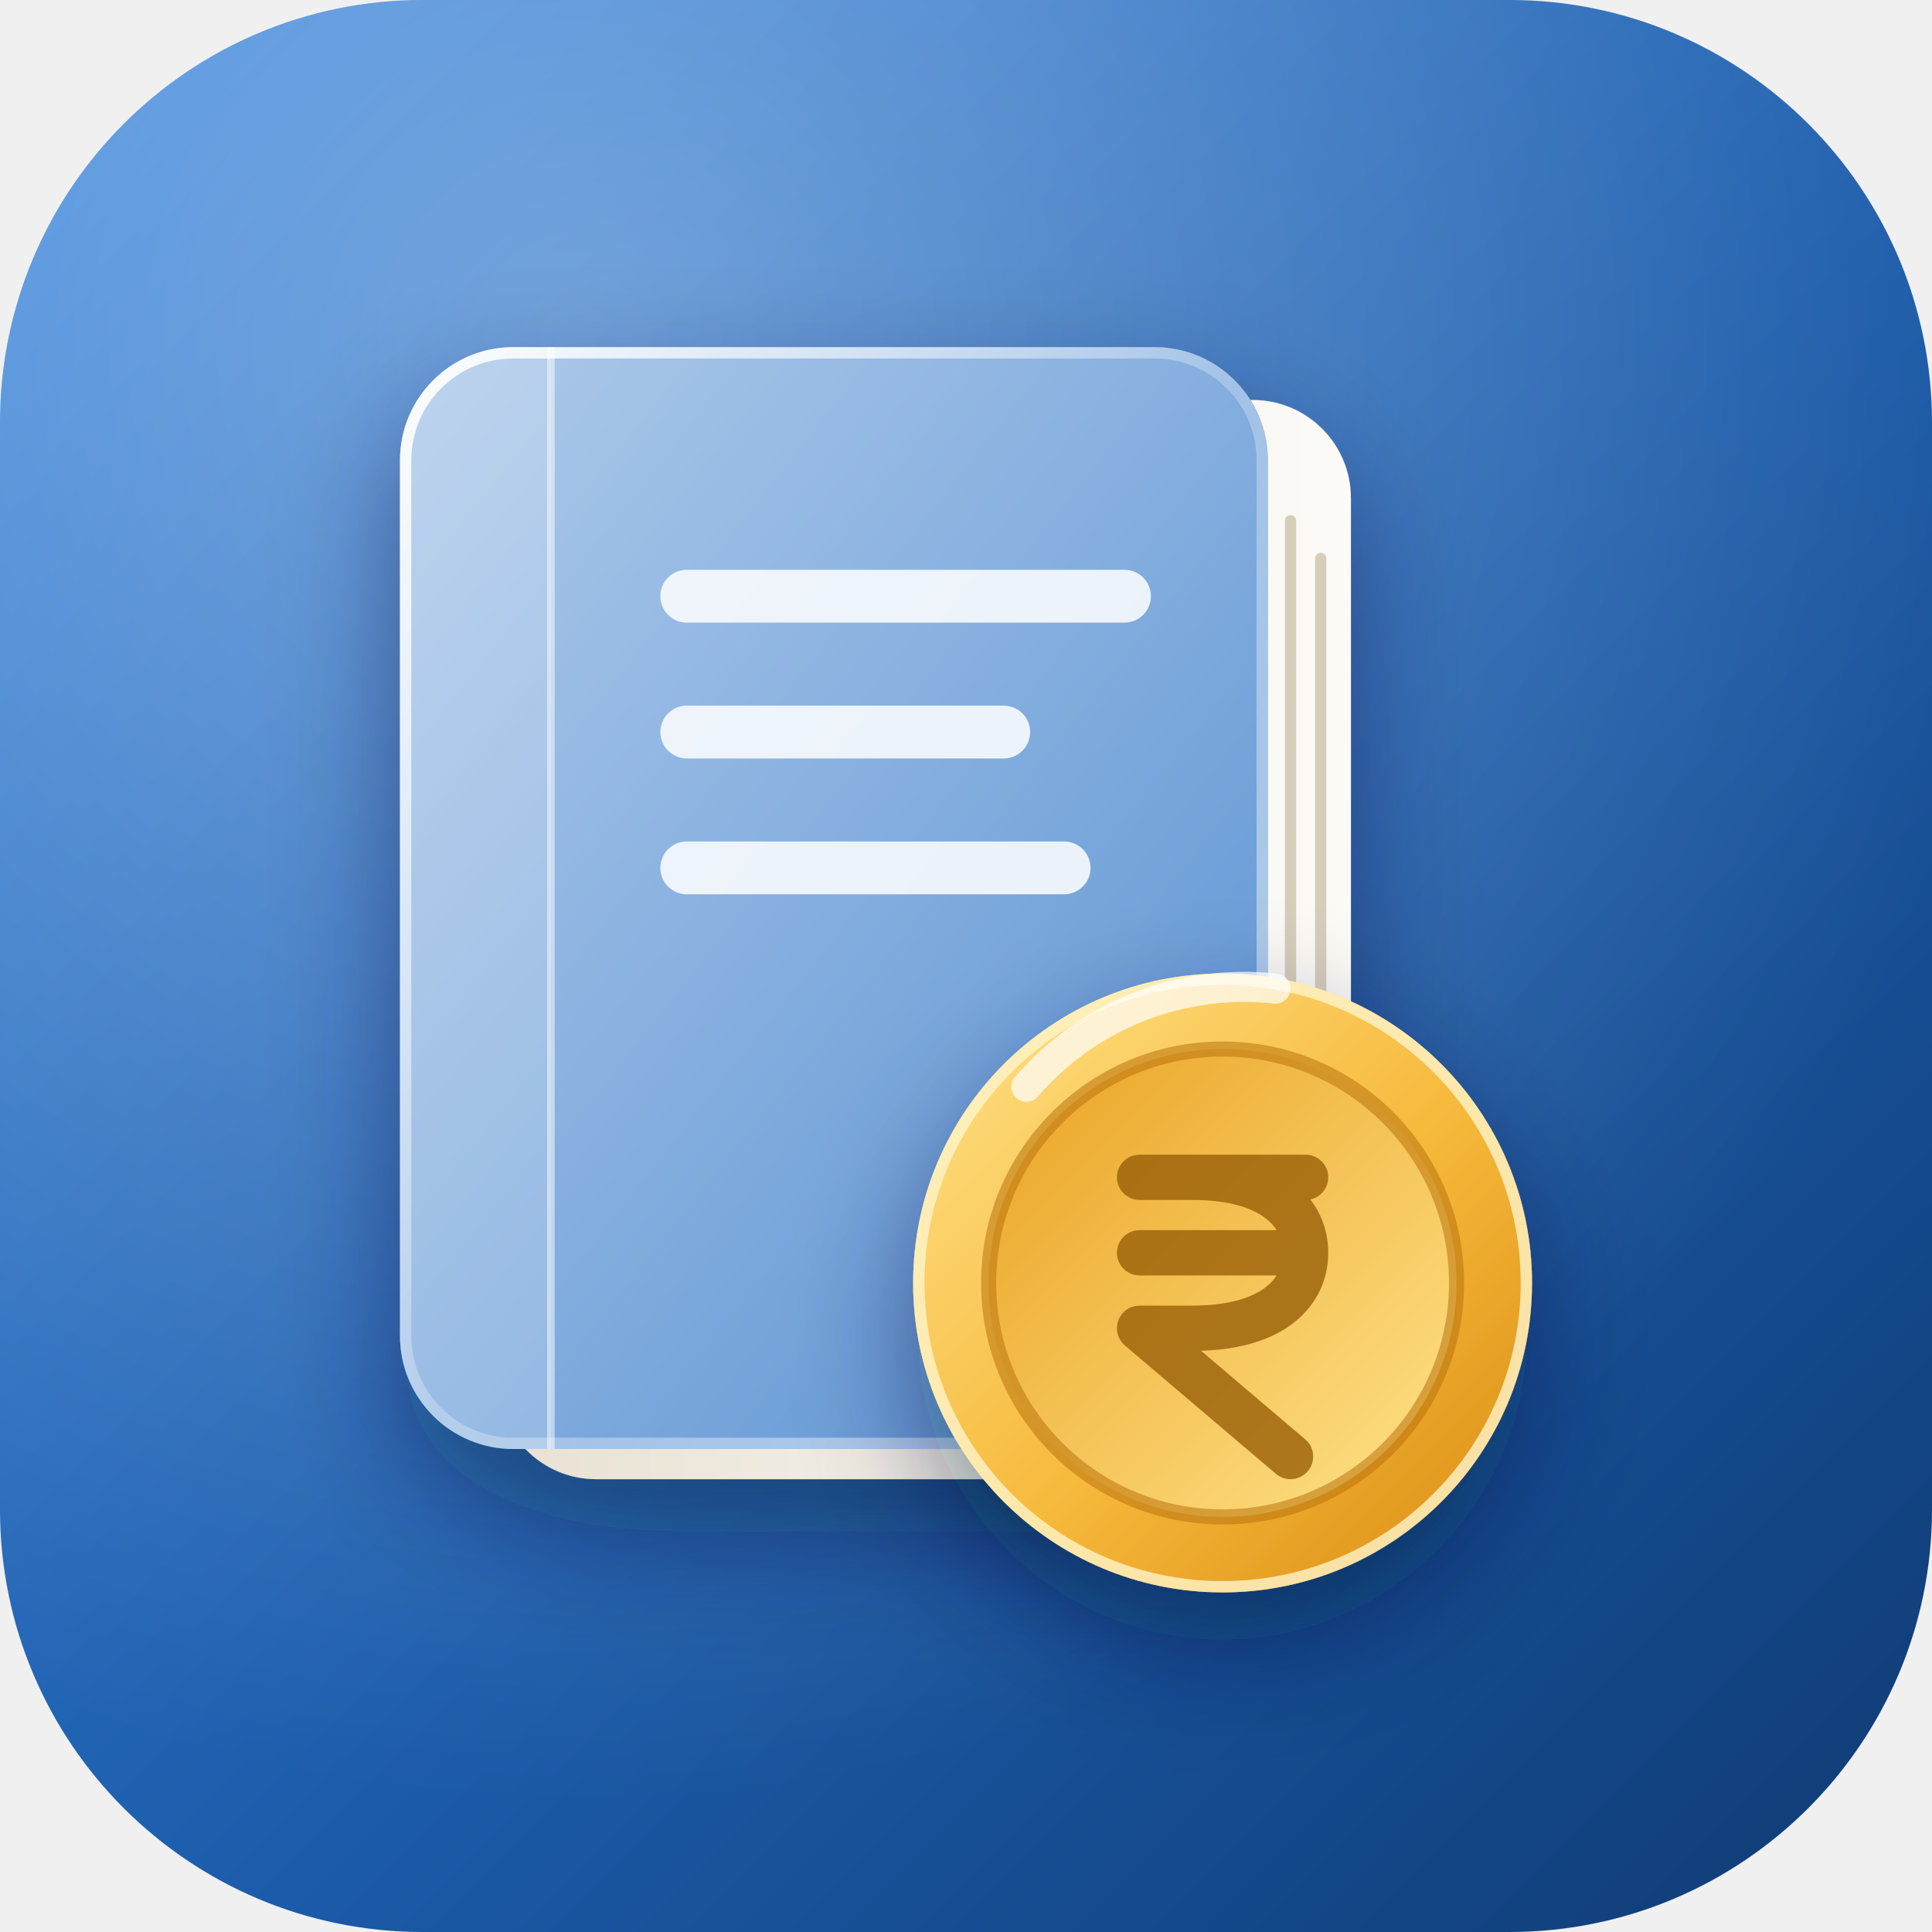
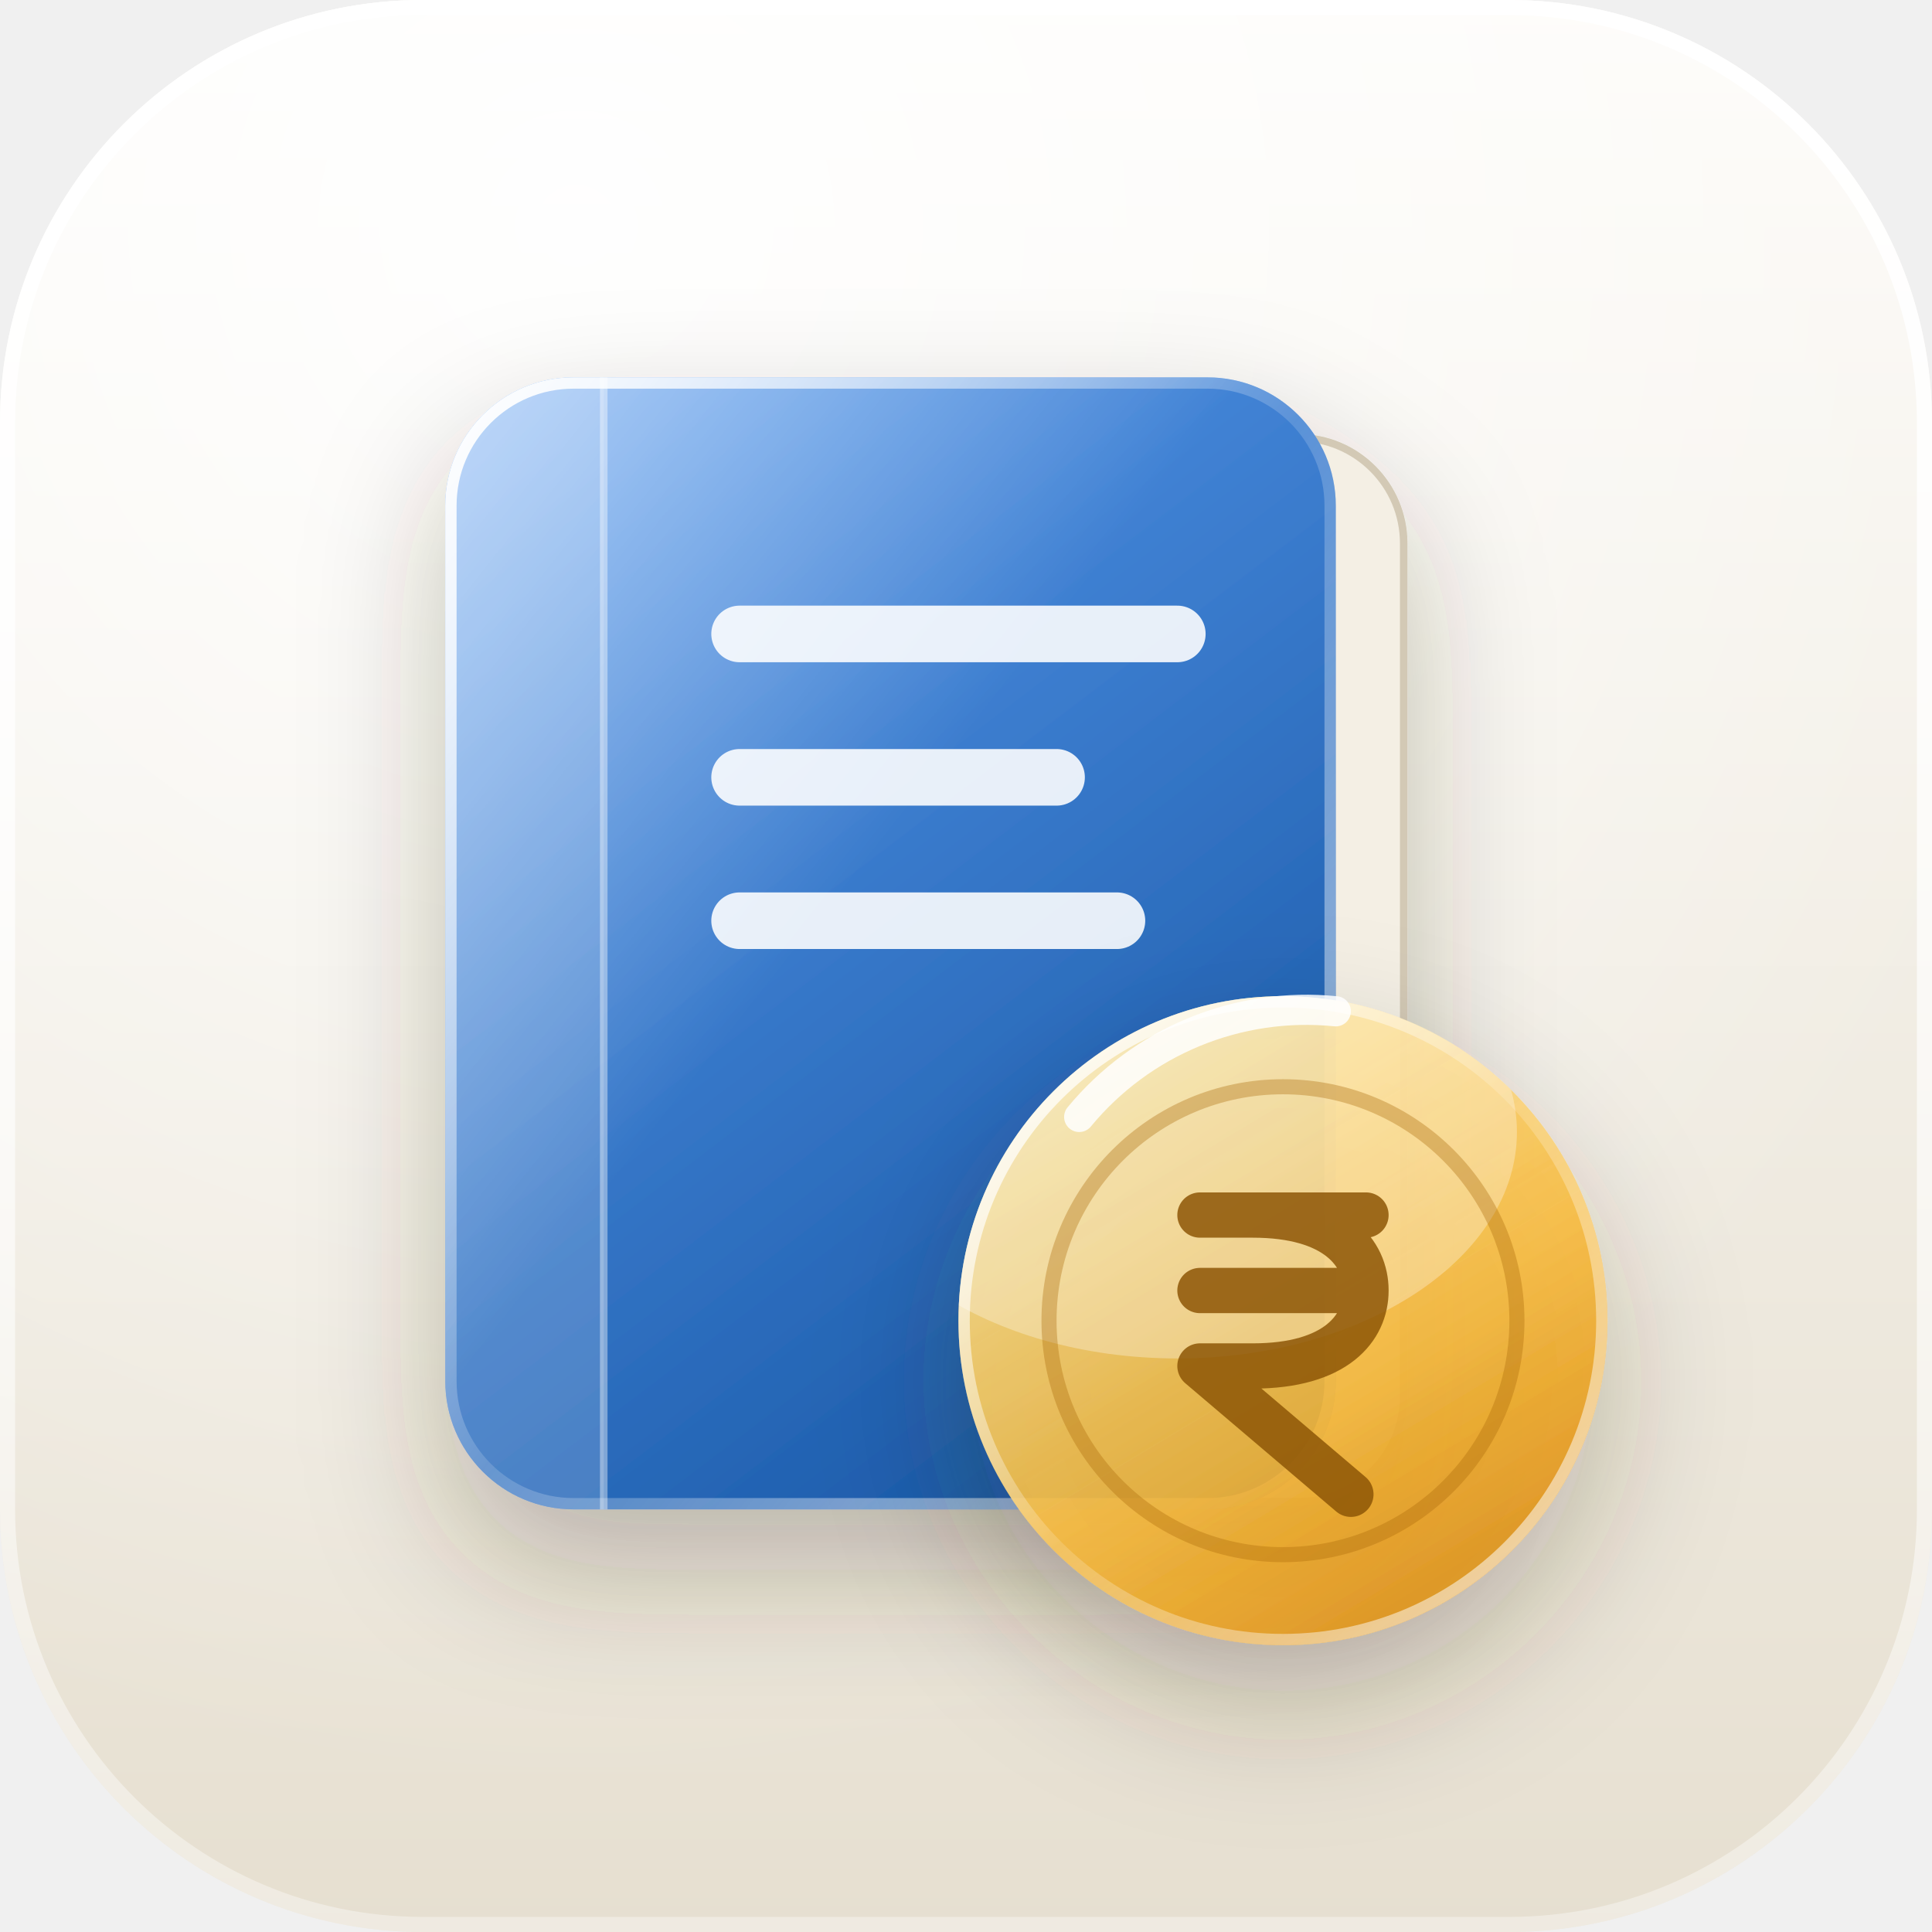
<svg xmlns="http://www.w3.org/2000/svg" viewBox="0 0 512 512">
+   <style>
+     @media (prefers-color-scheme: dark) {
+       .tile-top { stop-color: #262d31; }
+       .tile-bottom { stop-color: #0b0e0f; }
+       .tile-edge-top { stop-opacity: 0.28; }
+       .tile-edge-bottom { stop-opacity: 0.06; }
+       .glow-centre { stop-opacity: 0.1; }
+       .book-top { stop-color: #8fc0ff; stop-opacity: 1; }
+       .book-bottom { stop-color: #2a6fcb; stop-opacity: 1; }
+       .pages { fill: #9aa5ae; stroke: #6f7a83; }
+       .shade { flood-color: #000000; flood-opacity: 0.6; }
+       .lines { stroke-opacity: 0.95; }
+     }
+   </style>
  <defs>
-     <linearGradient id="bg" x1="0" y1="0" x2="1" y2="1">
-       <stop offset="0" stop-color="#3f8ae0" />
-       <stop offset="0.55" stop-color="#1c5cab" />
-       <stop offset="1" stop-color="#0f3a72" />
+     <linearGradient id="tile" x1="0" y1="0" x2="0" y2="1">
+       <stop offset="0" class="tile-top" stop-color="#fdfcf9" />
+       <stop offset="1" class="tile-bottom" stop-color="#e6dfd0" />
    </linearGradient>
-     <radialGradient id="glow" cx="0.3" cy="0.18" r="0.75">
-       <stop offset="0" stop-color="#ffffff" stop-opacity="0.32" />
+     <linearGradient id="tileEdge" x1="0" y1="0" x2="0" y2="1">
+       <stop offset="0" class="tile-edge-top" stop-color="#ffffff" stop-opacity="1" />
+       <stop offset="1" class="tile-edge-bottom" stop-color="#ffffff" stop-opacity="0.35" />
+     </linearGradient>
+     <radialGradient id="glow" cx="0.3" cy="0.12" r="0.8">
+       <stop offset="0" class="glow-centre" stop-color="#ffffff" stop-opacity="0.9" />
      <stop offset="1" stop-color="#ffffff" stop-opacity="0" />
    </radialGradient>
-     <linearGradient id="cover" x1="0" y1="0" x2="1" y2="1">
-       <stop offset="0" stop-color="#ffffff" stop-opacity="0.62" />
-       <stop offset="1" stop-color="#ffffff" stop-opacity="0.2" />
+     <linearGradient id="book" x1="0" y1="0" x2="0.6" y2="1">
+       <stop offset="0" class="book-top" stop-color="#5a9cf0" />
+       <stop offset="1" class="book-bottom" stop-color="#1c5cab" />
    </linearGradient>
-     <linearGradient id="edge" x1="0" y1="0" x2="1" y2="1">
-       <stop offset="0" stop-color="#ffffff" stop-opacity="0.95" />
-       <stop offset="0.5" stop-color="#ffffff" stop-opacity="0.25" />
-       <stop offset="1" stop-color="#ffffff" stop-opacity="0.6" />
+     <linearGradient id="sheen" x1="0" y1="0" x2="1" y2="1">
+       <stop offset="0" stop-color="#ffffff" stop-opacity="0.55" />
+       <stop offset="0.45" stop-color="#ffffff" stop-opacity="0" />
    </linearGradient>
-     <linearGradient id="pages" x1="0" y1="0" x2="1" y2="0">
-       <stop offset="0" stop-color="#e9e2d3" />
-       <stop offset="1" stop-color="#fcfbf8" />
+     <linearGradient id="rim" x1="0" y1="0" x2="1" y2="1">
+       <stop offset="0" stop-color="#ffffff" stop-opacity="1" />
+       <stop offset="0.5" stop-color="#ffffff" stop-opacity="0.15" />
+       <stop offset="1" stop-color="#ffffff" stop-opacity="0.7" />
    </linearGradient>
-     <linearGradient id="coin" x1="0" y1="0" x2="1" y2="1">
-       <stop offset="0" stop-color="#ffe38a" />
-       <stop offset="0.55" stop-color="#f6b93b" />
-       <stop offset="1" stop-color="#d98a12" />
+     <linearGradient id="coin" x1="0.2" y1="0" x2="0.8" y2="1">
+       <stop offset="0" stop-color="#ffe9a3" stop-opacity="0.95" />
+       <stop offset="0.6" stop-color="#f6b93b" stop-opacity="0.9" />
+       <stop offset="1" stop-color="#d98a12" stop-opacity="0.92" />
    </linearGradient>
-     <linearGradient id="coinFace" x1="1" y1="1" x2="0" y2="0">
-       <stop offset="0" stop-color="#ffe38a" />
-       <stop offset="1" stop-color="#eaa323" />
-     </linearGradient>
-     <filter id="shadow" x="-30%" y="-30%" width="160%" height="160%">
-       <feDropShadow dx="0" dy="14" stdDeviation="16" flood-color="#06203f" flood-opacity="0.45" />
+     <filter id="shadow" x="-30%" y="-30%" width="160%" height="170%">
+       <feDropShadow class="shade" dx="0" dy="16" stdDeviation="18" flood-color="#3b2f14" flood-opacity="0.28" />
    </filter>
-     <clipPath id="coverShape">
-       <rect x="120" y="104" width="230" height="292" rx="30" />
+     <clipPath id="tileShape">
+       <rect width="512" height="512" rx="112" />
+     </clipPath>
+     <clipPath id="bookShape">
+       <rect x="118" y="100" width="236" height="300" rx="34" />
+     </clipPath>
+     <clipPath id="coinShape">
+       <circle cx="340" cy="350" r="86" />
    </clipPath>
  </defs>
-   <rect width="512" height="512" rx="112" fill="url(#bg)" />
-   <rect width="512" height="512" rx="112" fill="url(#glow)" />
-   <g transform="translate(-14 -12)">
-     <g filter="url(#shadow)">
-       <rect x="146" y="118" width="226" height="286" rx="26" fill="url(#pages)" />
-       <path d="M356 150v222M364 160v202" stroke="#d6cdbb" stroke-width="3" stroke-linecap="round" />
-       <rect x="120" y="104" width="230" height="292" rx="30" fill="#2f74c8" />
-     </g>
-     <rect x="120" y="104" width="230" height="292" rx="30" fill="url(#cover)" />
-     <rect x="120" y="104" width="40" height="292" fill="#ffffff" fill-opacity="0.18" clip-path="url(#coverShape)" />
-     <path d="M160 104v292" stroke="#ffffff" stroke-opacity="0.5" stroke-width="2" />
-     <rect x="121.5" y="105.5" width="227" height="289" rx="28.5" fill="none" stroke="url(#edge)" stroke-width="3" />
-     <path d="M196 170h116M196 206h84M196 242h100" stroke="#ffffff" stroke-opacity="0.85" stroke-width="14" stroke-linecap="round" />
-     <g filter="url(#shadow)">
-       <circle cx="338" cy="352" r="82" fill="url(#coin)" />
-     </g>
-     <circle cx="338" cy="352" r="62" fill="url(#coinFace)" />
-     <circle cx="338" cy="352" r="80.5" fill="none" stroke="#fff4c8" stroke-opacity="0.8" stroke-width="3" />
-     <circle cx="338" cy="352" r="62" fill="none" stroke="#b9730c" stroke-opacity="0.55" stroke-width="4" />
-     <path d="M316 324h44M316 344h44M330 324c22 0 30 10 30 20s-8 20-30 20h-14l40 34" fill="none" stroke="#9a5f08" stroke-opacity="0.8" stroke-width="12" stroke-linecap="round" stroke-linejoin="round" />
-     <path d="M286 300a76 76 0 0 1 66-26" fill="none" stroke="#ffffff" stroke-opacity="0.7" stroke-width="8" stroke-linecap="round" />
+   <g clip-path="url(#tileShape)">
+     <rect width="512" height="512" fill="url(#tile)" />
+     <rect width="512" height="512" fill="url(#glow)" />
  </g>
+   <rect x="2" y="2" width="508" height="508" rx="110" fill="none" stroke="url(#tileEdge)" stroke-width="4" />
+   <g filter="url(#shadow)">
+     <rect x="146" y="116" width="226" height="282" rx="28" class="pages" fill="#f4efe4" stroke="#d3c9b5" stroke-width="2" />
+     <rect x="118" y="100" width="236" height="300" rx="34" fill="url(#book)" />
+   </g>
+   <g clip-path="url(#bookShape)">
+     <rect x="118" y="100" width="236" height="300" fill="url(#sheen)" />
+     <rect x="118" y="100" width="42" height="300" fill="#ffffff" fill-opacity="0.16" />
+   </g>
+   <path d="M160 100v300" stroke="#ffffff" stroke-opacity="0.4" stroke-width="2" />
+   <rect x="119.5" y="101.5" width="233" height="297" rx="32.5" fill="none" stroke="url(#rim)" stroke-width="3" />
+   <path class="lines" d="M196 168h116M196 206h84M196 244h100" stroke="#ffffff" stroke-opacity="0.88" stroke-width="15" stroke-linecap="round" />
+   <g filter="url(#shadow)">
+     <circle cx="340" cy="350" r="86" fill="url(#coin)" />
+   </g>
+   <g clip-path="url(#coinShape)">
+     <ellipse cx="312" cy="300" rx="90" ry="60" fill="#ffffff" fill-opacity="0.3" />
+   </g>
+   <circle cx="340" cy="350" r="84.5" fill="none" stroke="url(#rim)" stroke-width="3" />
+   <circle cx="340" cy="350" r="62" fill="none" stroke="#a86808" stroke-opacity="0.35" stroke-width="4" />
+   <path d="M318 322h44M318 342h44M332 322c22 0 30 10 30 20s-8 20-30 20h-14l40 34" fill="none" stroke="#8d5606" stroke-opacity="0.85" stroke-width="12" stroke-linecap="round" stroke-linejoin="round" />
+   <path d="M286 296a78 78 0 0 1 68-28" fill="none" stroke="#ffffff" stroke-opacity="0.85" stroke-width="8" stroke-linecap="round" />
</svg>
